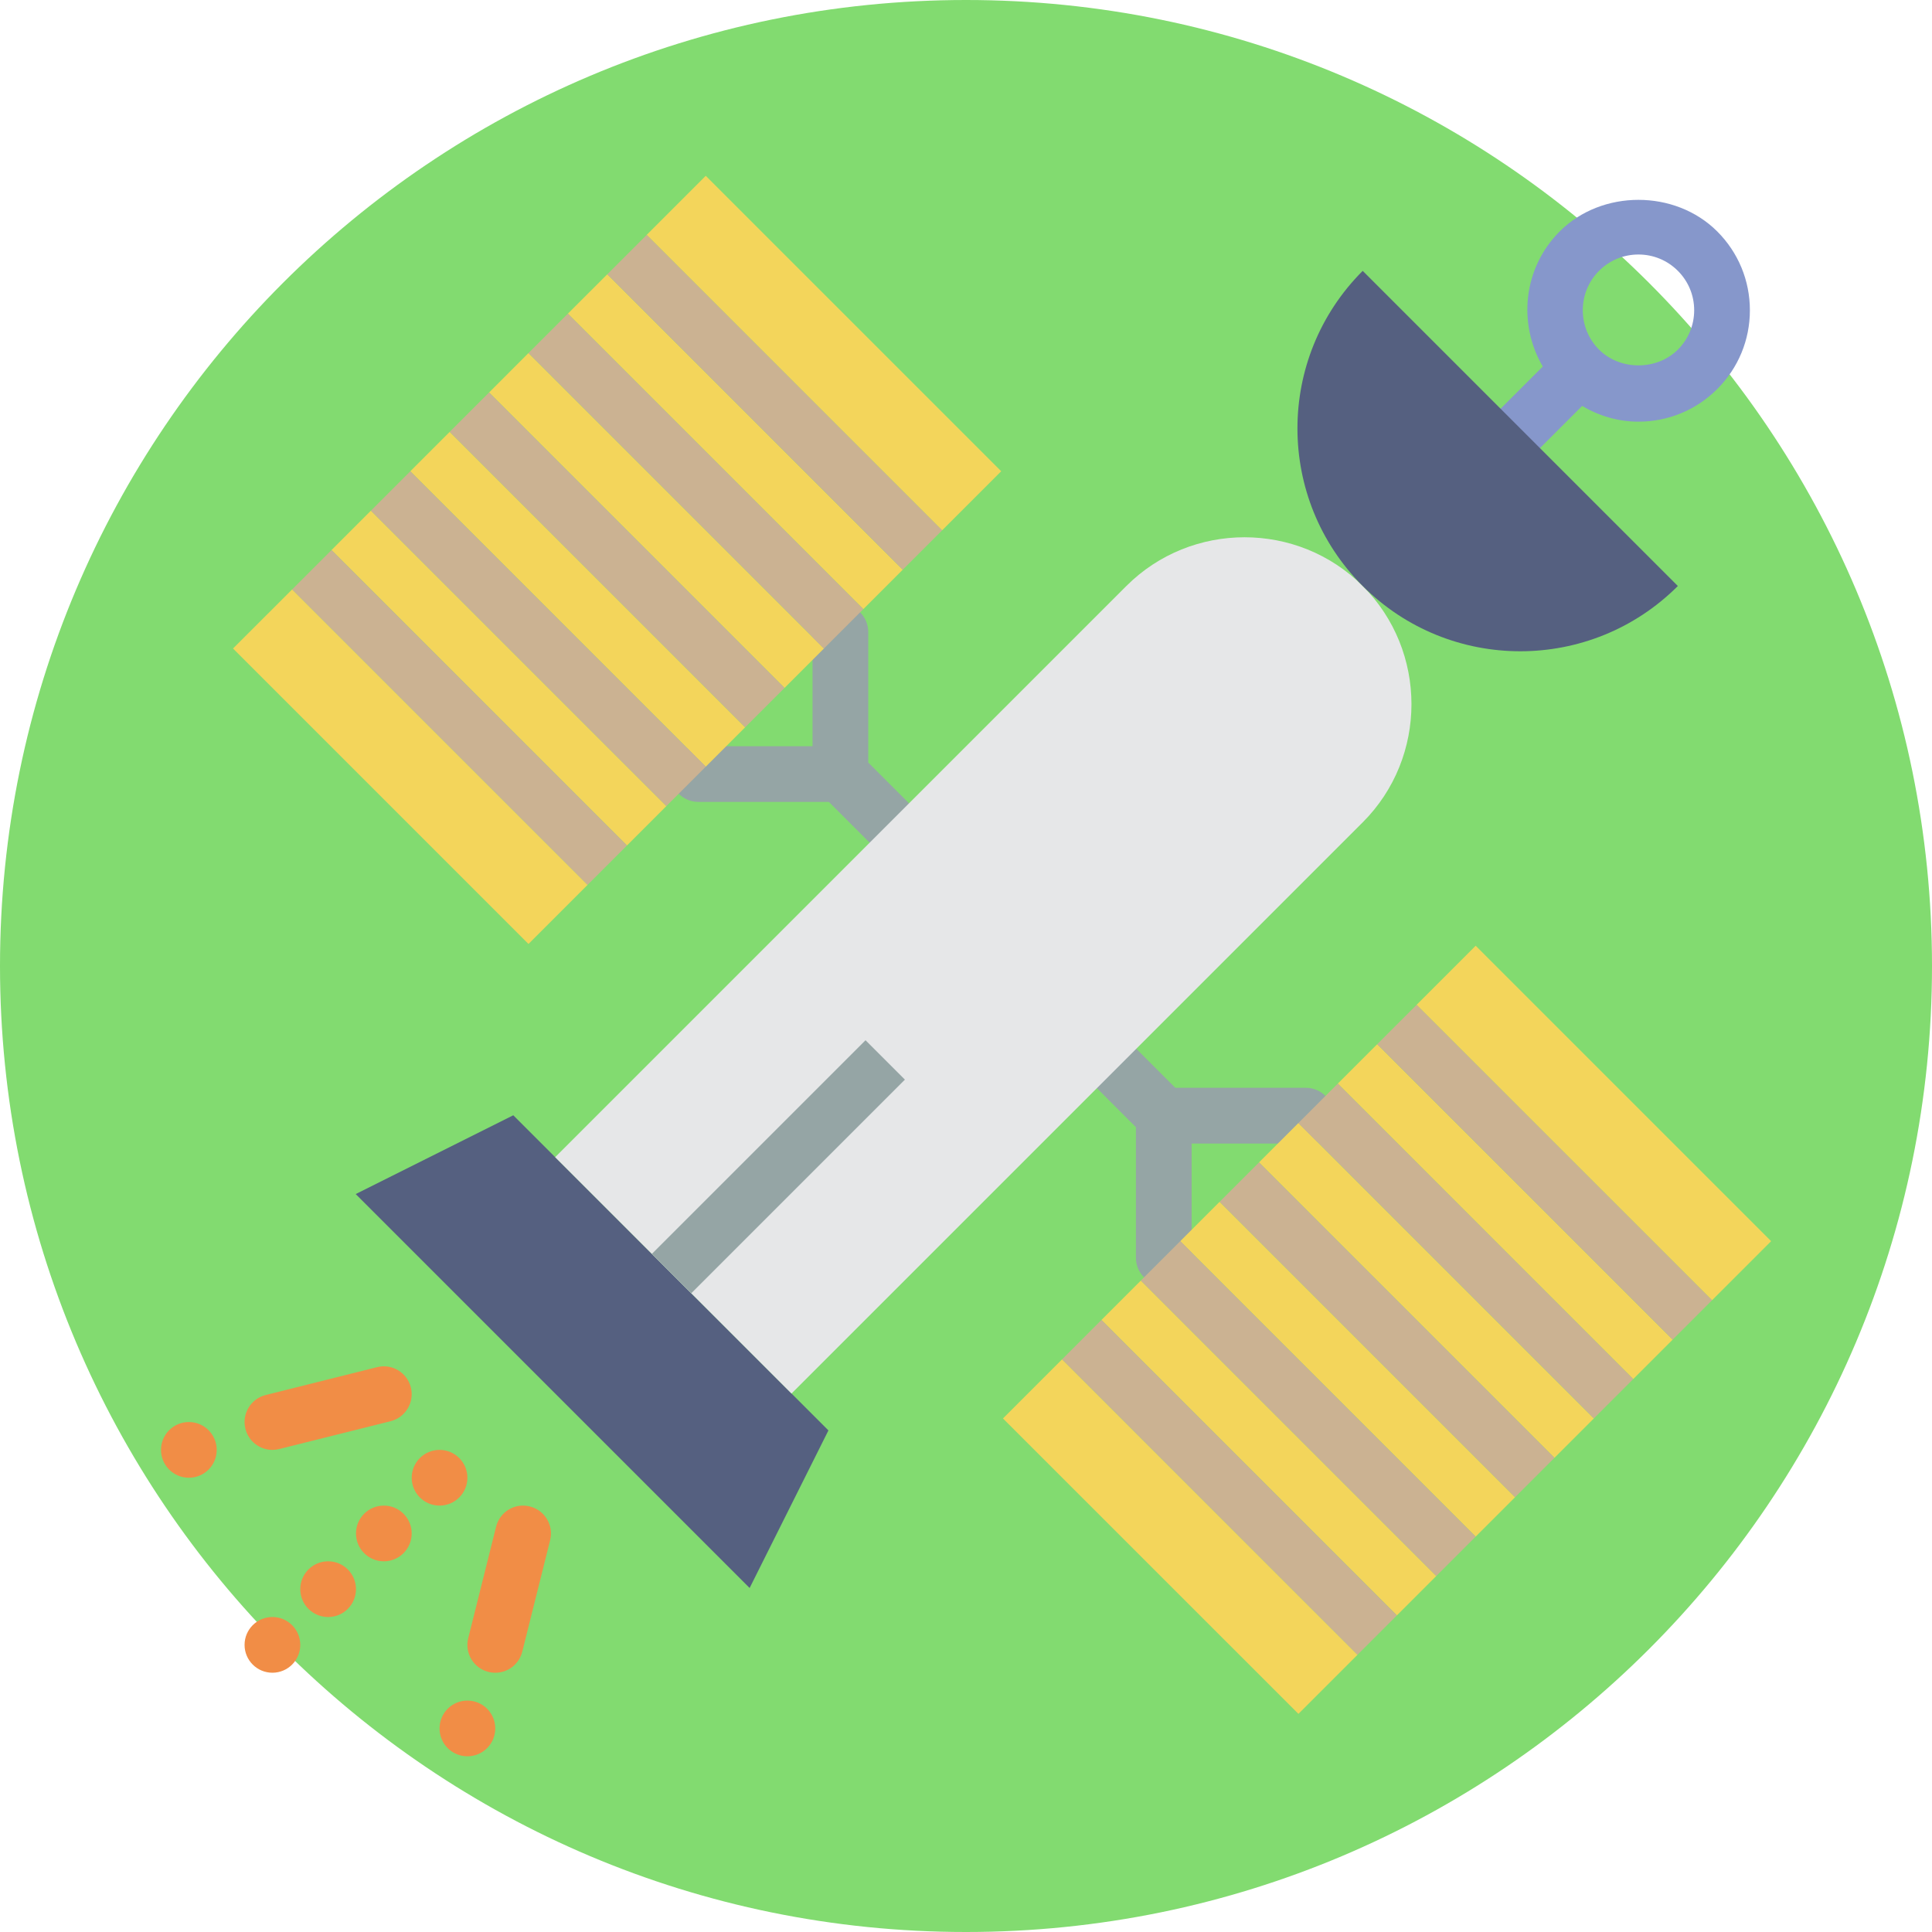
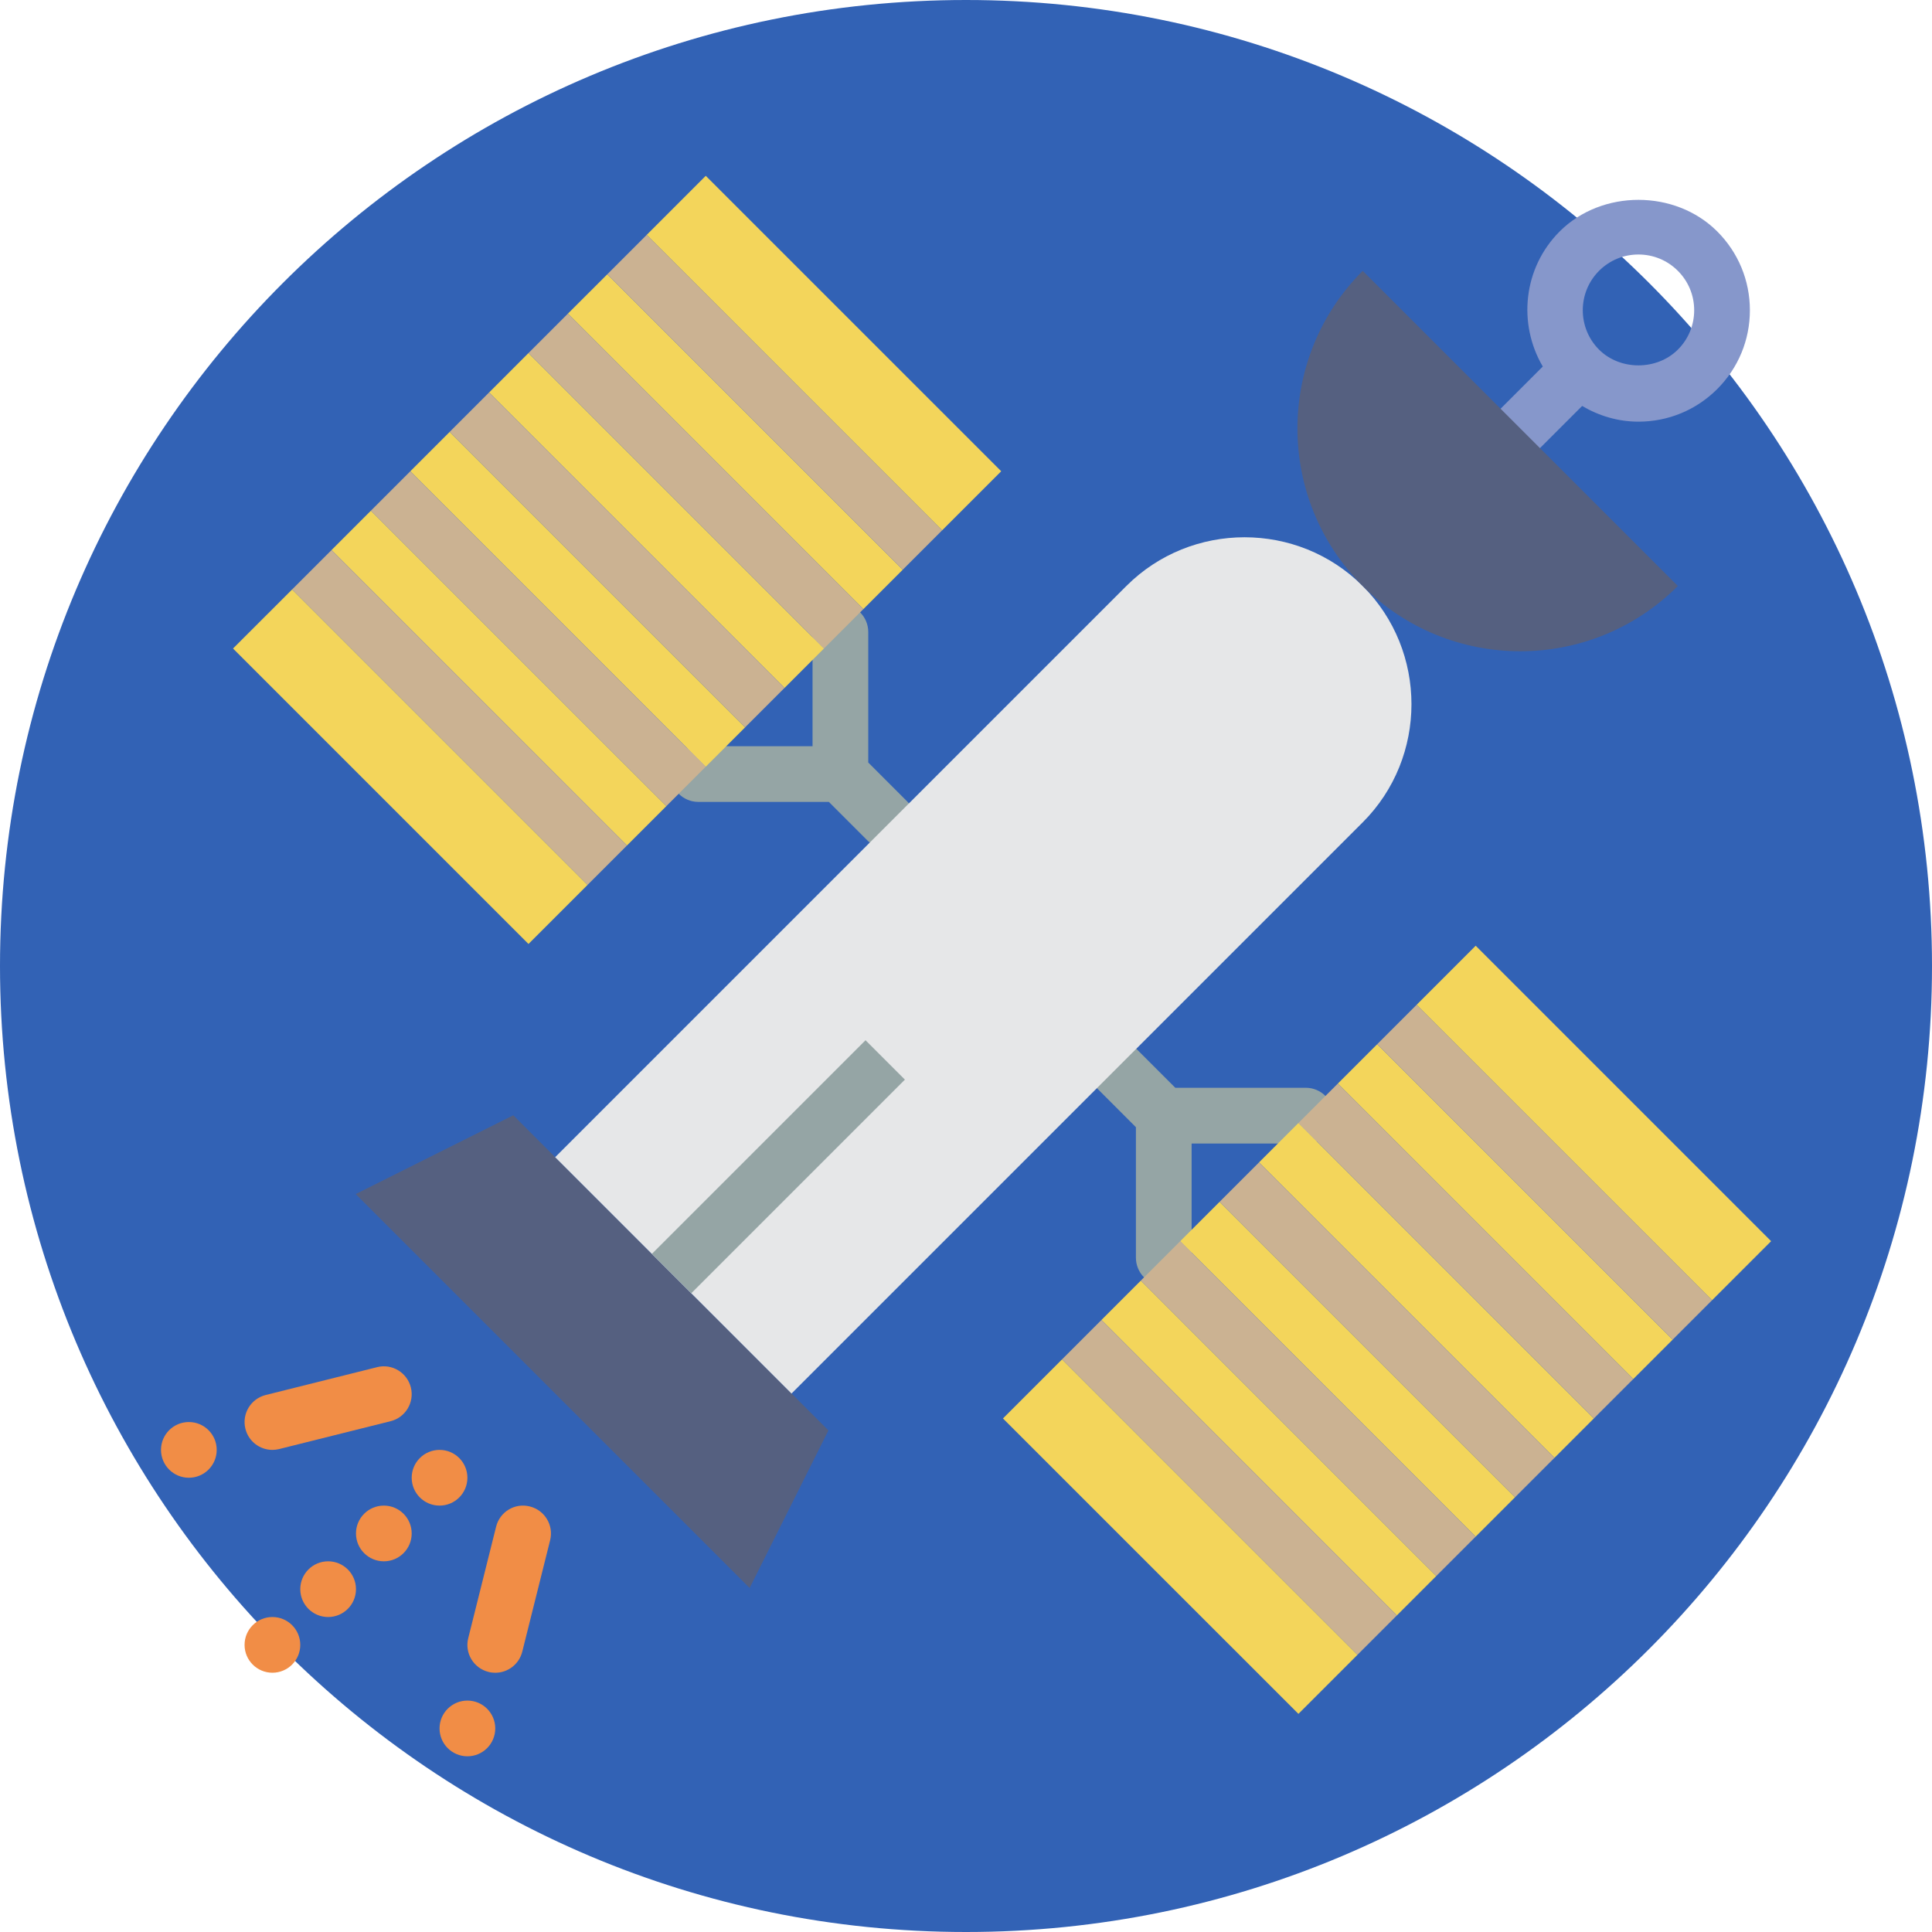
<svg xmlns="http://www.w3.org/2000/svg" version="1.1" id="Capa_1" viewBox="-5.78 -5.78 69.36 69.36" xml:space="preserve" width="800px" height="800px" fill="#000000">
  <g id="SVGRepo_bgCarrier" stroke-width="0">
-     <rect x="-5.78" y="-5.78" width="69.36" height="69.36" rx="34.68" fill="#82db70" strokewidth="0" />
+     <rect x="-5.78" y="-5.78" width="69.36" height="69.36" rx="34.68" fill="#154caadf" strokewidth="0" />
  </g>
  <g id="SVGRepo_tracerCarrier" stroke-linecap="round" stroke-linejoin="round" />
  <g id="SVGRepo_iconCarrier">
    <g>
      <path style="fill:#95A5A5;" d="M19.293,23.009h4.684l1.401,1.401c0.391,0.391,1.023,0.391,1.414,0s0.391-1.023,0-1.414 l-1.401-1.401v-4.684c0-0.553-0.447-1-1-1s-1,0.447-1,1v4.098h-4.098c-0.553,0-1,0.447-1,1S18.74,23.009,19.293,23.009z" />
      <polygon style="fill:#F3D55B;" points="23.8,17.502 23.8,17.502 13.193,6.895 13.193,6.895 11.779,8.31 22.385,18.917 " />
      <polygon style="fill:#F3D55B;" points="25.214,16.088 25.214,16.088 26.628,14.674 26.628,14.674 16.022,4.067 16.022,4.067 14.607,5.481 14.607,5.481 " />
      <polygon style="fill:#F3D55B;" points="19.557,21.745 19.557,21.745 20.971,20.331 10.365,9.724 8.95,11.139 8.95,11.139 " />
      <polygon style="fill:#F3D55B;" points="28.042,13.26 28.042,13.26 30.164,11.138 19.557,0.532 17.436,2.653 17.436,2.653 " />
      <polygon style="fill:#F3D55B;" points="4.708,15.381 4.708,15.381 2.586,17.502 13.193,28.109 15.315,25.987 15.314,25.987 " />
      <polygon style="fill:#F3D55B;" points="16.729,24.573 16.729,24.573 18.143,23.159 18.143,23.159 7.536,12.553 7.536,12.553 6.122,13.967 6.122,13.967 " />
      <polygon style="fill:#CBB292;" points="26.628,14.674 26.628,14.674 28.042,13.26 28.042,13.26 17.436,2.653 17.436,2.653 16.022,4.067 16.022,4.067 " />
      <polygon style="fill:#CBB292;" points="23.8,17.502 23.8,17.502 25.214,16.088 25.214,16.088 14.607,5.481 14.607,5.481 13.193,6.895 13.193,6.895 " />
      <rect x="8.875" y="13.32" transform="matrix(0.7071 0.7071 -0.7071 0.7071 14.9221 -7.3846)" style="fill:#CBB292;" width="15" height="2" />
      <polygon style="fill:#CBB292;" points="18.143,23.159 18.143,23.159 19.557,21.745 19.557,21.745 8.95,11.139 8.95,11.139 7.536,12.553 7.536,12.553 " />
      <polygon style="fill:#CBB292;" points="4.708,15.381 15.314,25.987 15.315,25.987 16.729,24.573 16.729,24.573 6.122,13.967 6.122,13.967 4.708,15.381 " />
      <path style="fill:#95A5A5;" d="M41.098,33.272h-4.684l-1.401-1.401c-0.391-0.391-1.023-0.391-1.414,0s-0.391,1.023,0,1.414 L35,34.687v4.684c0,0.553,0.447,1,1,1s1-0.447,1-1v-4.098h4.098c0.553,0,1-0.447,1-1S41.65,33.272,41.098,33.272z" />
      <polygon style="fill:#556080;" points="21.132,51.23 6.99,37.088 12.647,34.259 23.961,45.573 " />
      <path style="fill:#8697CB;" d="M55.87,2.529c-1.511-1.511-4.145-1.513-5.657,0c-1.313,1.314-1.506,3.317-0.606,4.85l-1.515,1.515 c-0.391,0.391-0.391,1.023,0,1.414c0.195,0.195,0.451,0.293,0.707,0.293s0.512-0.098,0.707-0.293l1.514-1.514 c0.608,0.359,1.297,0.564,2.021,0.564c1.068,0,2.073-0.416,2.829-1.171c0.756-0.756,1.172-1.76,1.172-2.828 C57.042,4.289,56.626,3.285,55.87,2.529z M54.456,6.772c-0.756,0.753-2.073,0.754-2.829,0c-0.779-0.78-0.779-2.049,0-2.829 c0.378-0.378,0.88-0.586,1.414-0.586c0.535,0,1.037,0.208,1.415,0.586s0.586,0.88,0.586,1.415 C55.042,5.893,54.834,6.395,54.456,6.772z" />
      <polygon style="fill:#F3D55B;" points="36.591,38.779 36.591,38.779 47.197,49.386 47.197,49.386 48.612,47.971 38.005,37.365 " />
      <polygon style="fill:#F3D55B;" points="35.177,40.193 35.177,40.193 33.763,41.607 33.763,41.607 44.369,52.214 44.369,52.214 45.783,50.8 45.783,50.8 " />
      <polygon style="fill:#F3D55B;" points="40.834,34.536 40.834,34.536 39.419,35.951 50.026,46.557 51.44,45.143 51.44,45.143 " />
      <polygon style="fill:#F3D55B;" points="32.349,43.021 32.349,43.021 30.227,45.143 40.834,55.749 42.955,53.628 42.955,53.628 " />
      <polygon style="fill:#F3D55B;" points="55.683,40.9 55.683,40.9 57.804,38.779 47.198,28.172 45.076,30.294 45.076,30.294 " />
      <polygon style="fill:#F3D55B;" points="43.662,31.708 43.662,31.708 42.248,33.122 42.248,33.122 52.854,43.729 52.855,43.729 54.269,42.315 54.269,42.314 " />
      <polygon style="fill:#CBB292;" points="33.763,41.607 33.763,41.607 32.349,43.021 32.349,43.021 42.955,53.628 42.955,53.628 44.369,52.214 44.369,52.214 " />
      <polygon style="fill:#CBB292;" points="36.591,38.779 36.591,38.779 35.177,40.193 35.177,40.193 45.783,50.8 45.783,50.8 47.197,49.386 47.197,49.386 " />
      <rect x="36.516" y="40.961" transform="matrix(-0.7071 -0.7071 0.7071 -0.7071 45.4685 102.7555)" style="fill:#CBB292;" width="15" height="2" />
      <polygon style="fill:#CBB292;" points="42.248,33.122 42.248,33.122 40.834,34.536 40.834,34.536 51.44,45.143 51.44,45.143 52.855,43.729 52.854,43.729 " />
      <polygon style="fill:#CBB292;" points="55.683,40.9 45.076,30.294 45.076,30.294 43.662,31.708 43.662,31.708 54.269,42.314 54.269,42.315 55.683,40.9 " />
      <path style="fill:#E6E7E8;" d="M43.142,23.743L22.636,44.249l-8.485-8.485l20.506-20.506c2.333-2.333,6.152-2.333,8.485,0l0,0 C45.476,17.591,45.476,21.409,43.142,23.743z" />
      <path style="fill:#556080;" d="M43.142,3.944c-3.124,3.124-3.124,8.19,0,11.314s8.19,3.124,11.314,0L43.142,3.944z" />
      <g>
        <circle style="fill:#F18D46;" cx="11" cy="56.272" r="1" />
        <circle style="fill:#F18D46;" cx="4" cy="53.272" r="1" />
        <circle style="fill:#F18D46;" cx="6" cy="51.272" r="1" />
        <circle style="fill:#F18D46;" cx="8" cy="49.272" r="1" />
        <circle style="fill:#F18D46;" cx="10" cy="47.272" r="1" />
        <path style="fill:#F18D46;" d="M13.242,48.303c-0.537-0.138-1.079,0.19-1.212,0.728l-1,4c-0.135,0.535,0.191,1.078,0.728,1.212 c0.081,0.021,0.163,0.03,0.243,0.03c0.448,0,0.855-0.303,0.969-0.758l1-4C14.104,48.98,13.778,48.437,13.242,48.303z" />
        <circle style="fill:#F18D46;" cx="1" cy="46.272" r="1" />
        <path style="fill:#F18D46;" d="M3.999,46.272c0.08,0,0.162-0.01,0.243-0.03l4-1c0.536-0.134,0.862-0.677,0.728-1.212 c-0.134-0.536-0.678-0.864-1.212-0.728l-4,1c-0.536,0.134-0.862,0.677-0.728,1.212C3.144,45.97,3.551,46.272,3.999,46.272z" />
      </g>
      <rect x="21.165" y="30.684" transform="matrix(0.7071 0.7071 -0.7071 0.7071 32.0238 -5.0974)" style="fill:#95A5A5;" width="2" height="10.847" />
    </g>
  </g>
</svg>
